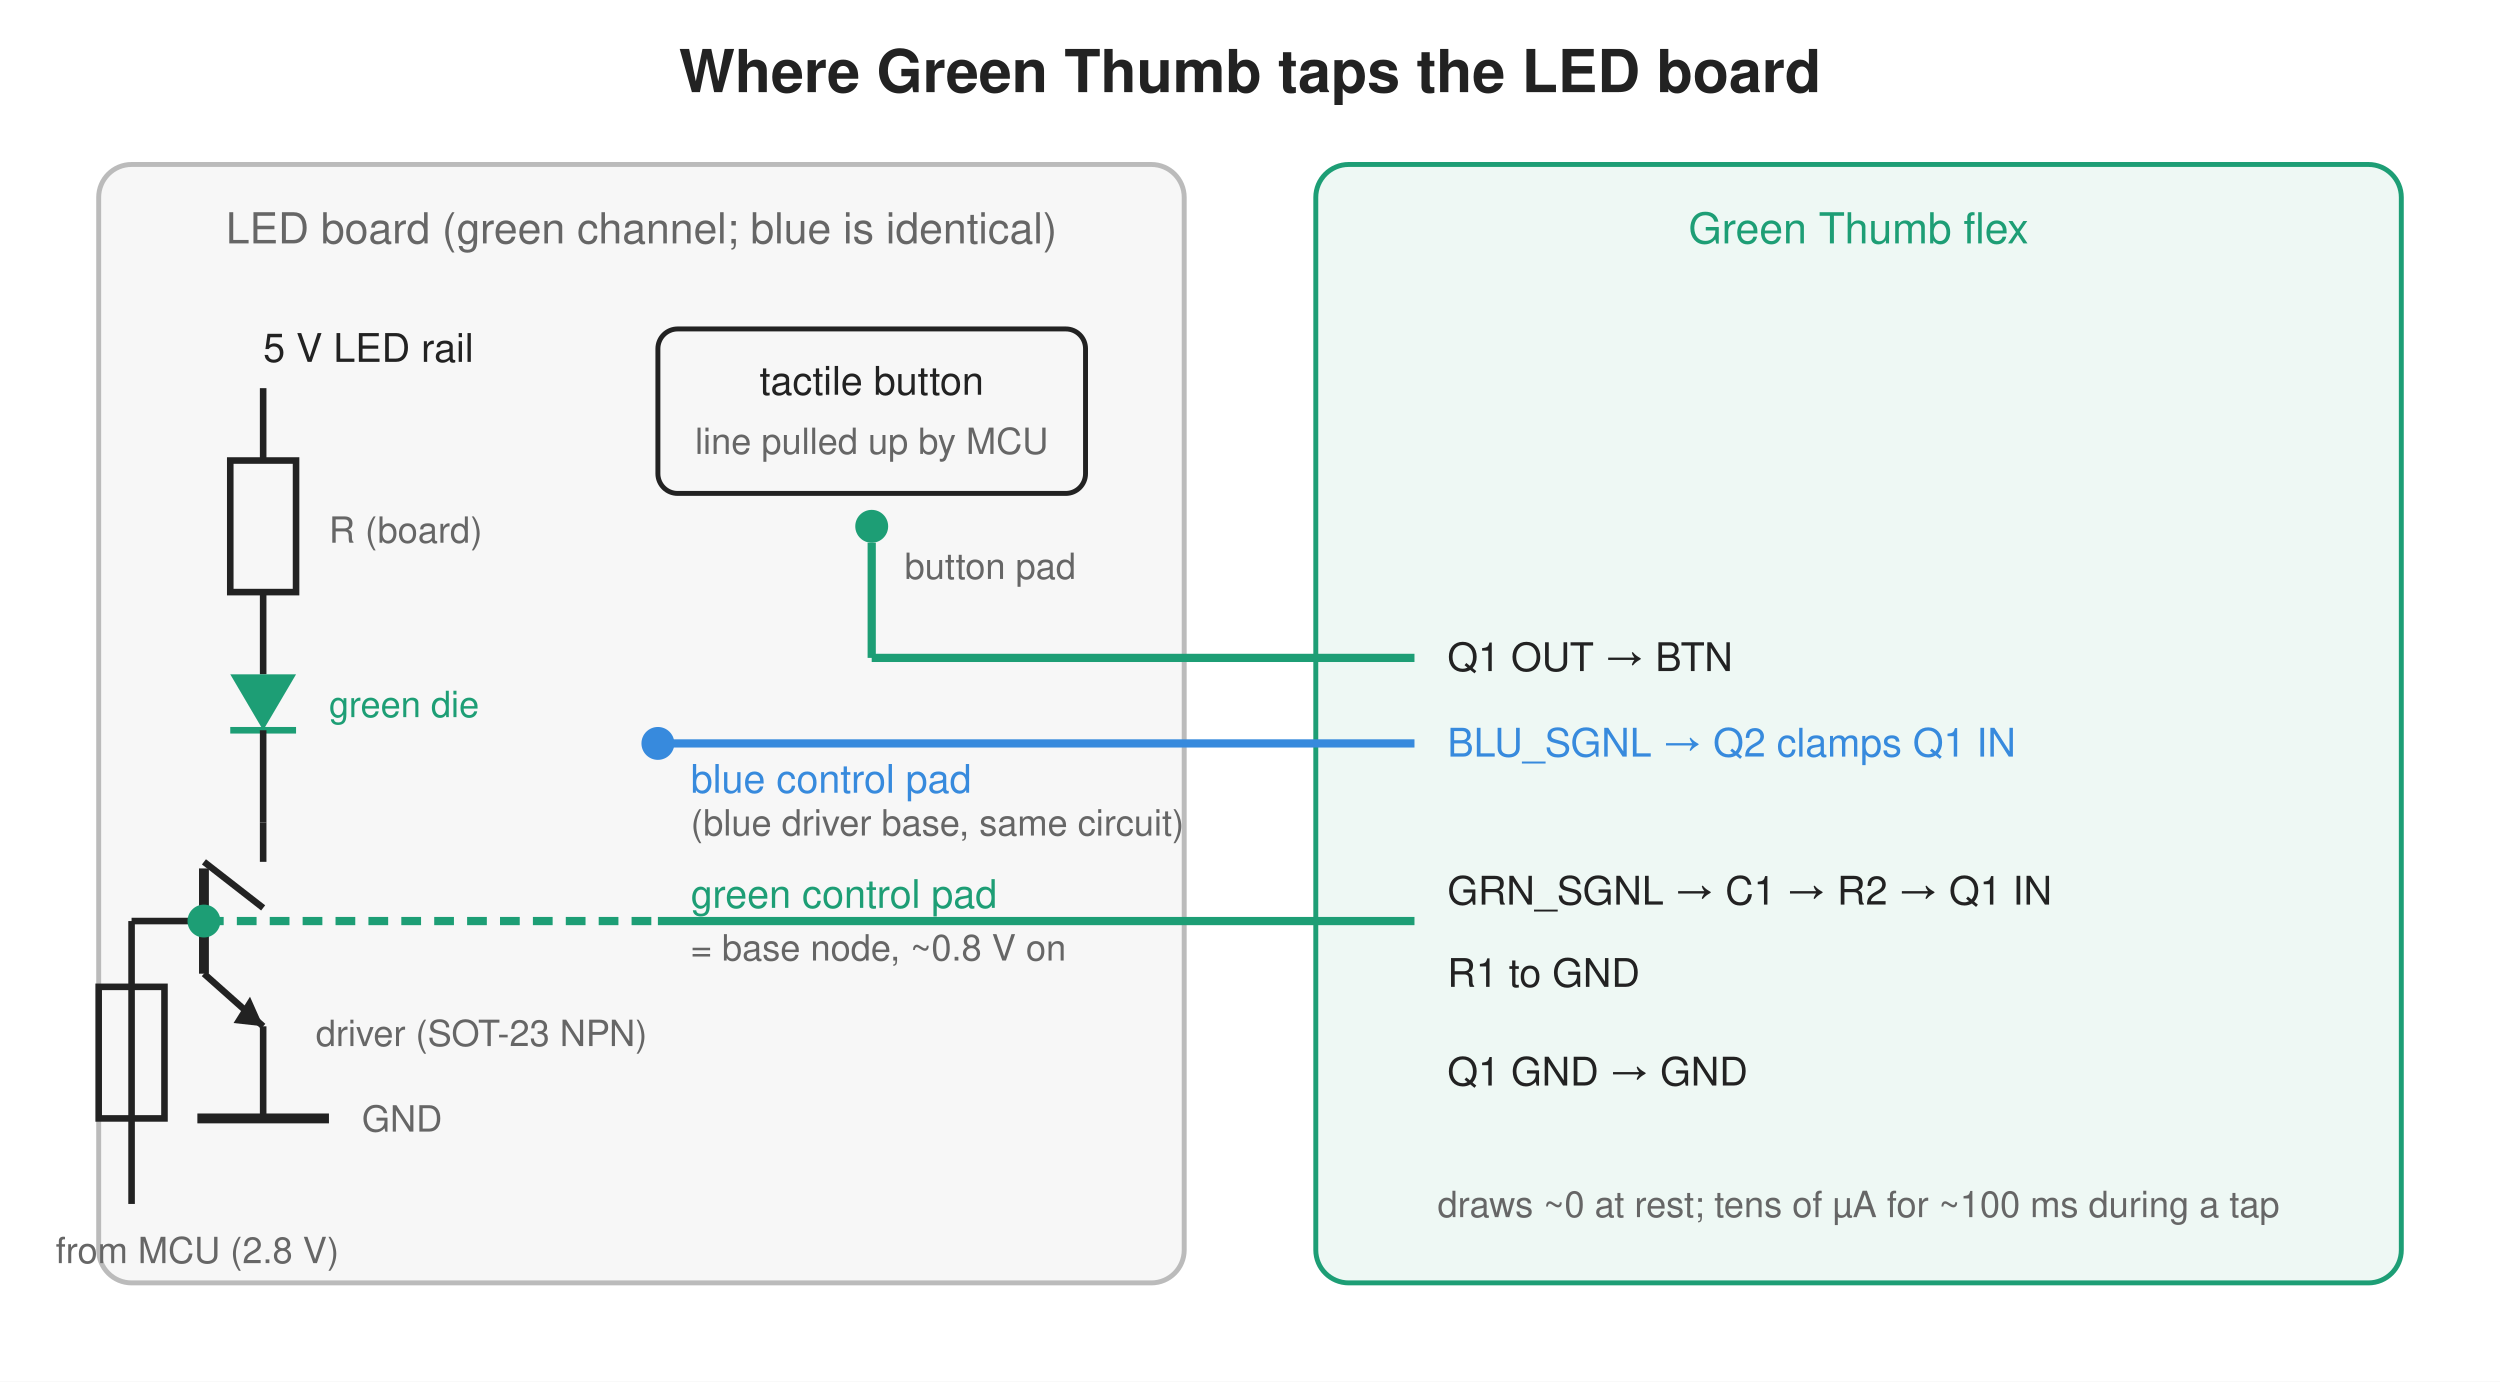
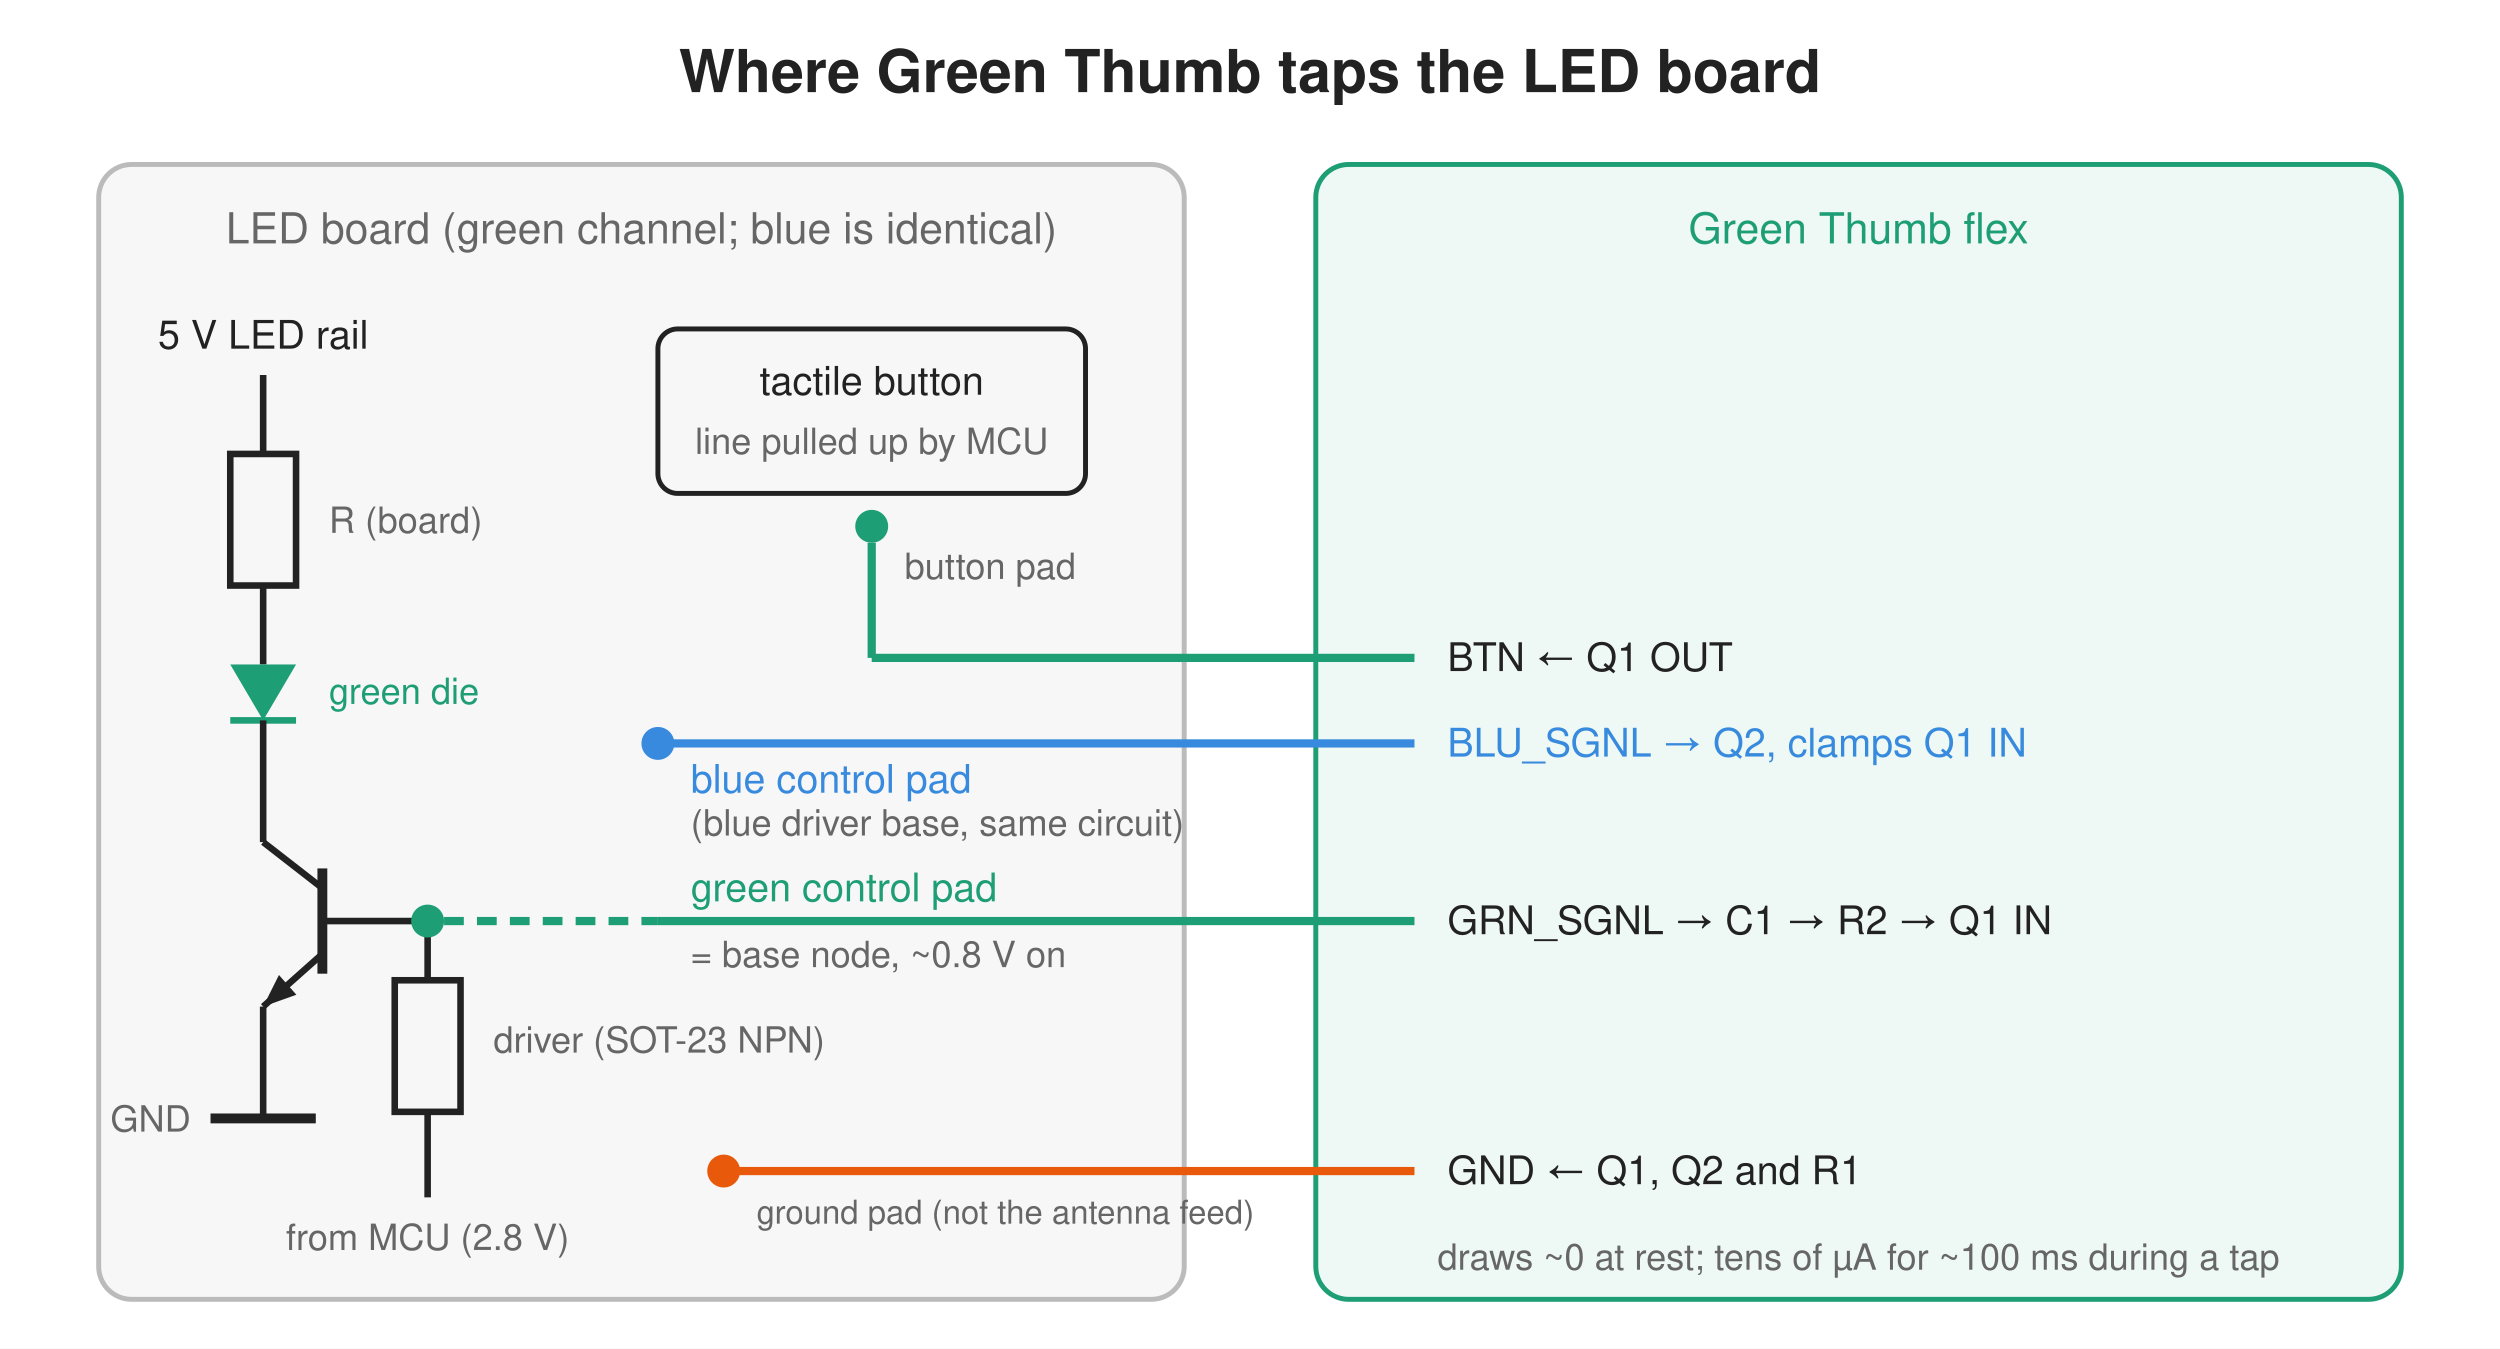
- <svg xmlns="http://www.w3.org/2000/svg" viewBox="0 0 760 420" width="760" height="420" font-family="Helvetica, Arial, sans-serif">
-   <rect width="760" height="420" fill="#ffffff" />
+ <svg xmlns="http://www.w3.org/2000/svg" viewBox="0 0 760 410" width="760" height="410" font-family="Helvetica, Arial, sans-serif">
+   <rect width="760" height="410" fill="#ffffff" />
  <text x="380" y="28" text-anchor="middle" font-size="18" font-weight="bold" fill="#222">Where Green Thumb taps the LED board</text>
-   <rect x="30" y="50" width="330" height="340" rx="10" fill="#f7f7f7" stroke="#bbb" stroke-width="1.5" />
+   <rect x="30" y="50" width="330" height="345" rx="10" fill="#f7f7f7" stroke="#bbb" stroke-width="1.5" />
  <text x="195" y="74" text-anchor="middle" font-size="13" fill="#666">LED board (green channel; blue is identical)</text>
-   <text x="80" y="110" font-size="12" fill="#222">5 V LED rail</text>
-   <line x1="80" y1="118" x2="80" y2="140" stroke="#222" stroke-width="2" />
-   <rect x="70" y="140" width="20" height="40" fill="none" stroke="#222" stroke-width="2" />
-   <text x="100" y="165" font-size="11" fill="#666">R (board)</text>
-   <line x1="80" y1="180" x2="80" y2="205" stroke="#222" stroke-width="2" />
-   <polygon points="70,205 90,205 80,222" fill="#1D9E75" />
-   <line x1="70" y1="222" x2="90" y2="222" stroke="#1D9E75" stroke-width="2" />
-   <text x="100" y="218" font-size="11" fill="#1D9E75">green die</text>
-   <line x1="80" y1="222" x2="80" y2="250" stroke="#222" stroke-width="2" />
-   <line x1="80" y1="250" x2="80" y2="262" stroke="#222" stroke-width="2" />
-   <line x1="62" y1="262" x2="80" y2="276" stroke="#222" stroke-width="2" />
-   <line x1="62" y1="264" x2="62" y2="296" stroke="#222" stroke-width="3" />
-   <line x1="62" y1="296" x2="80" y2="312" stroke="#222" stroke-width="2" />
-   <polygon points="80,312 71,311 76,303" fill="#222" />
-   <line x1="80" y1="312" x2="80" y2="340" stroke="#222" stroke-width="2" />
-   <line x1="60" y1="340" x2="100" y2="340" stroke="#222" stroke-width="3" />
-   <text x="110" y="344" font-size="11" fill="#666">GND</text>
-   <text x="96" y="318" font-size="11" fill="#666">driver (SOT-23 NPN)</text>
-   <line x1="62" y1="280" x2="40" y2="280" stroke="#222" stroke-width="2" />
-   <line x1="40" y1="280" x2="40" y2="366" stroke="#222" stroke-width="2" />
-   <rect x="30" y="300" width="20" height="40" fill="none" stroke="#222" stroke-width="2" />
-   <text x="60" y="384" text-anchor="middle" font-size="11" fill="#666">from MCU (2.8 V)</text>
-   <circle cx="62" cy="280" r="5" fill="#1D9E75" />
-   <line x1="62" y1="280" x2="200" y2="280" stroke="#1D9E75" stroke-width="2.5" stroke-dasharray="6 4" />
-   <text x="210" y="276" font-size="12" fill="#1D9E75">green control pad</text>
-   <text x="210" y="292" font-size="11" fill="#666">= base node, ~0.8 V on</text>
+   <rect x="400" y="50" width="330" height="345" rx="10" fill="#eef8f4" stroke="#1D9E75" stroke-width="1.5" />
+   <text x="565" y="74" text-anchor="middle" font-size="13" fill="#1D9E75">Green Thumb flex</text>
+   <text x="80" y="106" text-anchor="middle" font-size="12" fill="#222">5 V LED rail</text>
+   <line x1="80" y1="114" x2="80" y2="138" stroke="#222" stroke-width="2" />
+   <rect x="70" y="138" width="20" height="40" fill="none" stroke="#222" stroke-width="2" />
+   <text x="100" y="162" font-size="11" fill="#666">R (board)</text>
+   <line x1="80" y1="178" x2="80" y2="202" stroke="#222" stroke-width="2" />
+   <polygon points="70,202 90,202 80,219" fill="#1D9E75" />
+   <line x1="70" y1="219" x2="90" y2="219" stroke="#1D9E75" stroke-width="2" />
+   <text x="100" y="214" font-size="11" fill="#1D9E75">green die</text>
+   <line x1="80" y1="219" x2="80" y2="256" stroke="#222" stroke-width="2" />
+   <line x1="80" y1="256" x2="98" y2="270" stroke="#222" stroke-width="2" />
+   <line x1="98" y1="264" x2="98" y2="296" stroke="#222" stroke-width="3" />
+   <line x1="98" y1="290" x2="80" y2="306" stroke="#222" stroke-width="2" />
+   <polygon points="80,306 90.1,302.4 84.8,296.4" fill="#222" />
+   <line x1="80" y1="306" x2="80" y2="340" stroke="#222" stroke-width="2" />
+   <line x1="64" y1="340" x2="96" y2="340" stroke="#222" stroke-width="3" />
+   <text x="58" y="344" text-anchor="end" font-size="11" fill="#666">GND</text>
+   <text x="150" y="320" font-size="11" fill="#666">driver (SOT-23 NPN)</text>
+   <line x1="98" y1="280" x2="130" y2="280" stroke="#222" stroke-width="2" />
+   <line x1="130" y1="280" x2="130" y2="298" stroke="#222" stroke-width="2" />
+   <rect x="120" y="298" width="20" height="40" fill="none" stroke="#222" stroke-width="2" />
+   <line x1="130" y1="338" x2="130" y2="364" stroke="#222" stroke-width="2" />
+   <text x="130" y="380" text-anchor="middle" font-size="11" fill="#666">from MCU (2.8 V)</text>
+   <circle cx="130" cy="280" r="5" fill="#1D9E75" />
+   <line x1="135" y1="280" x2="200" y2="280" stroke="#1D9E75" stroke-width="2.5" stroke-dasharray="6 4" />
+   <line x1="200" y1="280" x2="430" y2="280" stroke="#1D9E75" stroke-width="2.5" />
+   <text x="210" y="274" font-size="12" fill="#1D9E75">green control pad</text>
+   <text x="210" y="294" font-size="11" fill="#666">= base node, ~0.8 V on</text>
+   <circle cx="200" cy="226" r="5" fill="#378ADD" />
+   <line x1="200" y1="226" x2="430" y2="226" stroke="#378ADD" stroke-width="2.5" />
+   <text x="210" y="241" font-size="12" fill="#378ADD">blue control pad</text>
+   <text x="210" y="254" font-size="11" fill="#666">(blue driver base, same circuit)</text>
  <rect x="200" y="100" width="130" height="50" rx="6" fill="none" stroke="#222" stroke-width="1.5" />
  <text x="265" y="120" text-anchor="middle" font-size="12" fill="#222">tactile button</text>
  <text x="265" y="138" text-anchor="middle" font-size="11" fill="#666">line pulled up by MCU</text>
  <circle cx="265" cy="160" r="5" fill="#1D9E75" />
  <text x="275" y="176" font-size="11" fill="#666">button pad</text>
-   <rect x="400" y="50" width="330" height="340" rx="10" fill="#eef8f4" stroke="#1D9E75" stroke-width="1.5" />
-   <text x="565" y="74" text-anchor="middle" font-size="13" fill="#1D9E75">Green Thumb flex</text>
-   <line x1="200" y1="280" x2="430" y2="280" stroke="#1D9E75" stroke-width="2.5" />
-   <text x="440" y="275" font-size="12" fill="#222">GRN_SGNL → C1 → R2 → Q1 IN</text>
-   <text x="440" y="300" font-size="12" fill="#222">R1 to GND</text>
-   <text x="440" y="230" font-size="12" fill="#378ADD">BLU_SGNL → Q2 clamps Q1 IN</text>
-   <circle cx="200" cy="226" r="5" fill="#378ADD" />
-   <line x1="200" y1="226" x2="430" y2="226" stroke="#378ADD" stroke-width="2.5" />
-   <text x="210" y="241" font-size="12" fill="#378ADD">blue control pad</text>
-   <text x="210" y="254" font-size="11" fill="#666">(blue driver base, same circuit)</text>
-   <text x="440" y="330" font-size="12" fill="#222">Q1 GND → GND</text>
  <line x1="265" y1="165" x2="265" y2="200" stroke="#1D9E75" stroke-width="2.5" />
  <line x1="265" y1="200" x2="430" y2="200" stroke="#1D9E75" stroke-width="2.5" />
-   <text x="440" y="204" font-size="12" fill="#222">Q1 OUT → BTN</text>
-   <text x="565" y="370" text-anchor="middle" font-size="11" fill="#666">draws ~0 at rest; tens of µA for ~100 ms during a tap</text>
+   <circle cx="220" cy="356" r="5" fill="#E8590C" />
+   <line x1="220" y1="356" x2="430" y2="356" stroke="#E8590C" stroke-width="2.5" />
+   <text x="230" y="372" font-size="10" fill="#666">ground pad (not the antenna feed)</text>
+   <text x="440" y="204" font-size="12" fill="#222">BTN ← Q1 OUT</text>
+   <text x="440" y="230" font-size="12" fill="#378ADD">BLU_SGNL → Q2, clamps Q1 IN</text>
+   <text x="440" y="284" font-size="12" fill="#222">GRN_SGNL → C1 → R2 → Q1 IN</text>
+   <text x="440" y="360" font-size="12" fill="#222">GND ← Q1, Q2 and R1</text>
+   <text x="565" y="386" text-anchor="middle" font-size="11" fill="#666">draws ~0 at rest; tens of µA for ~100 ms during a tap</text>
</svg>
